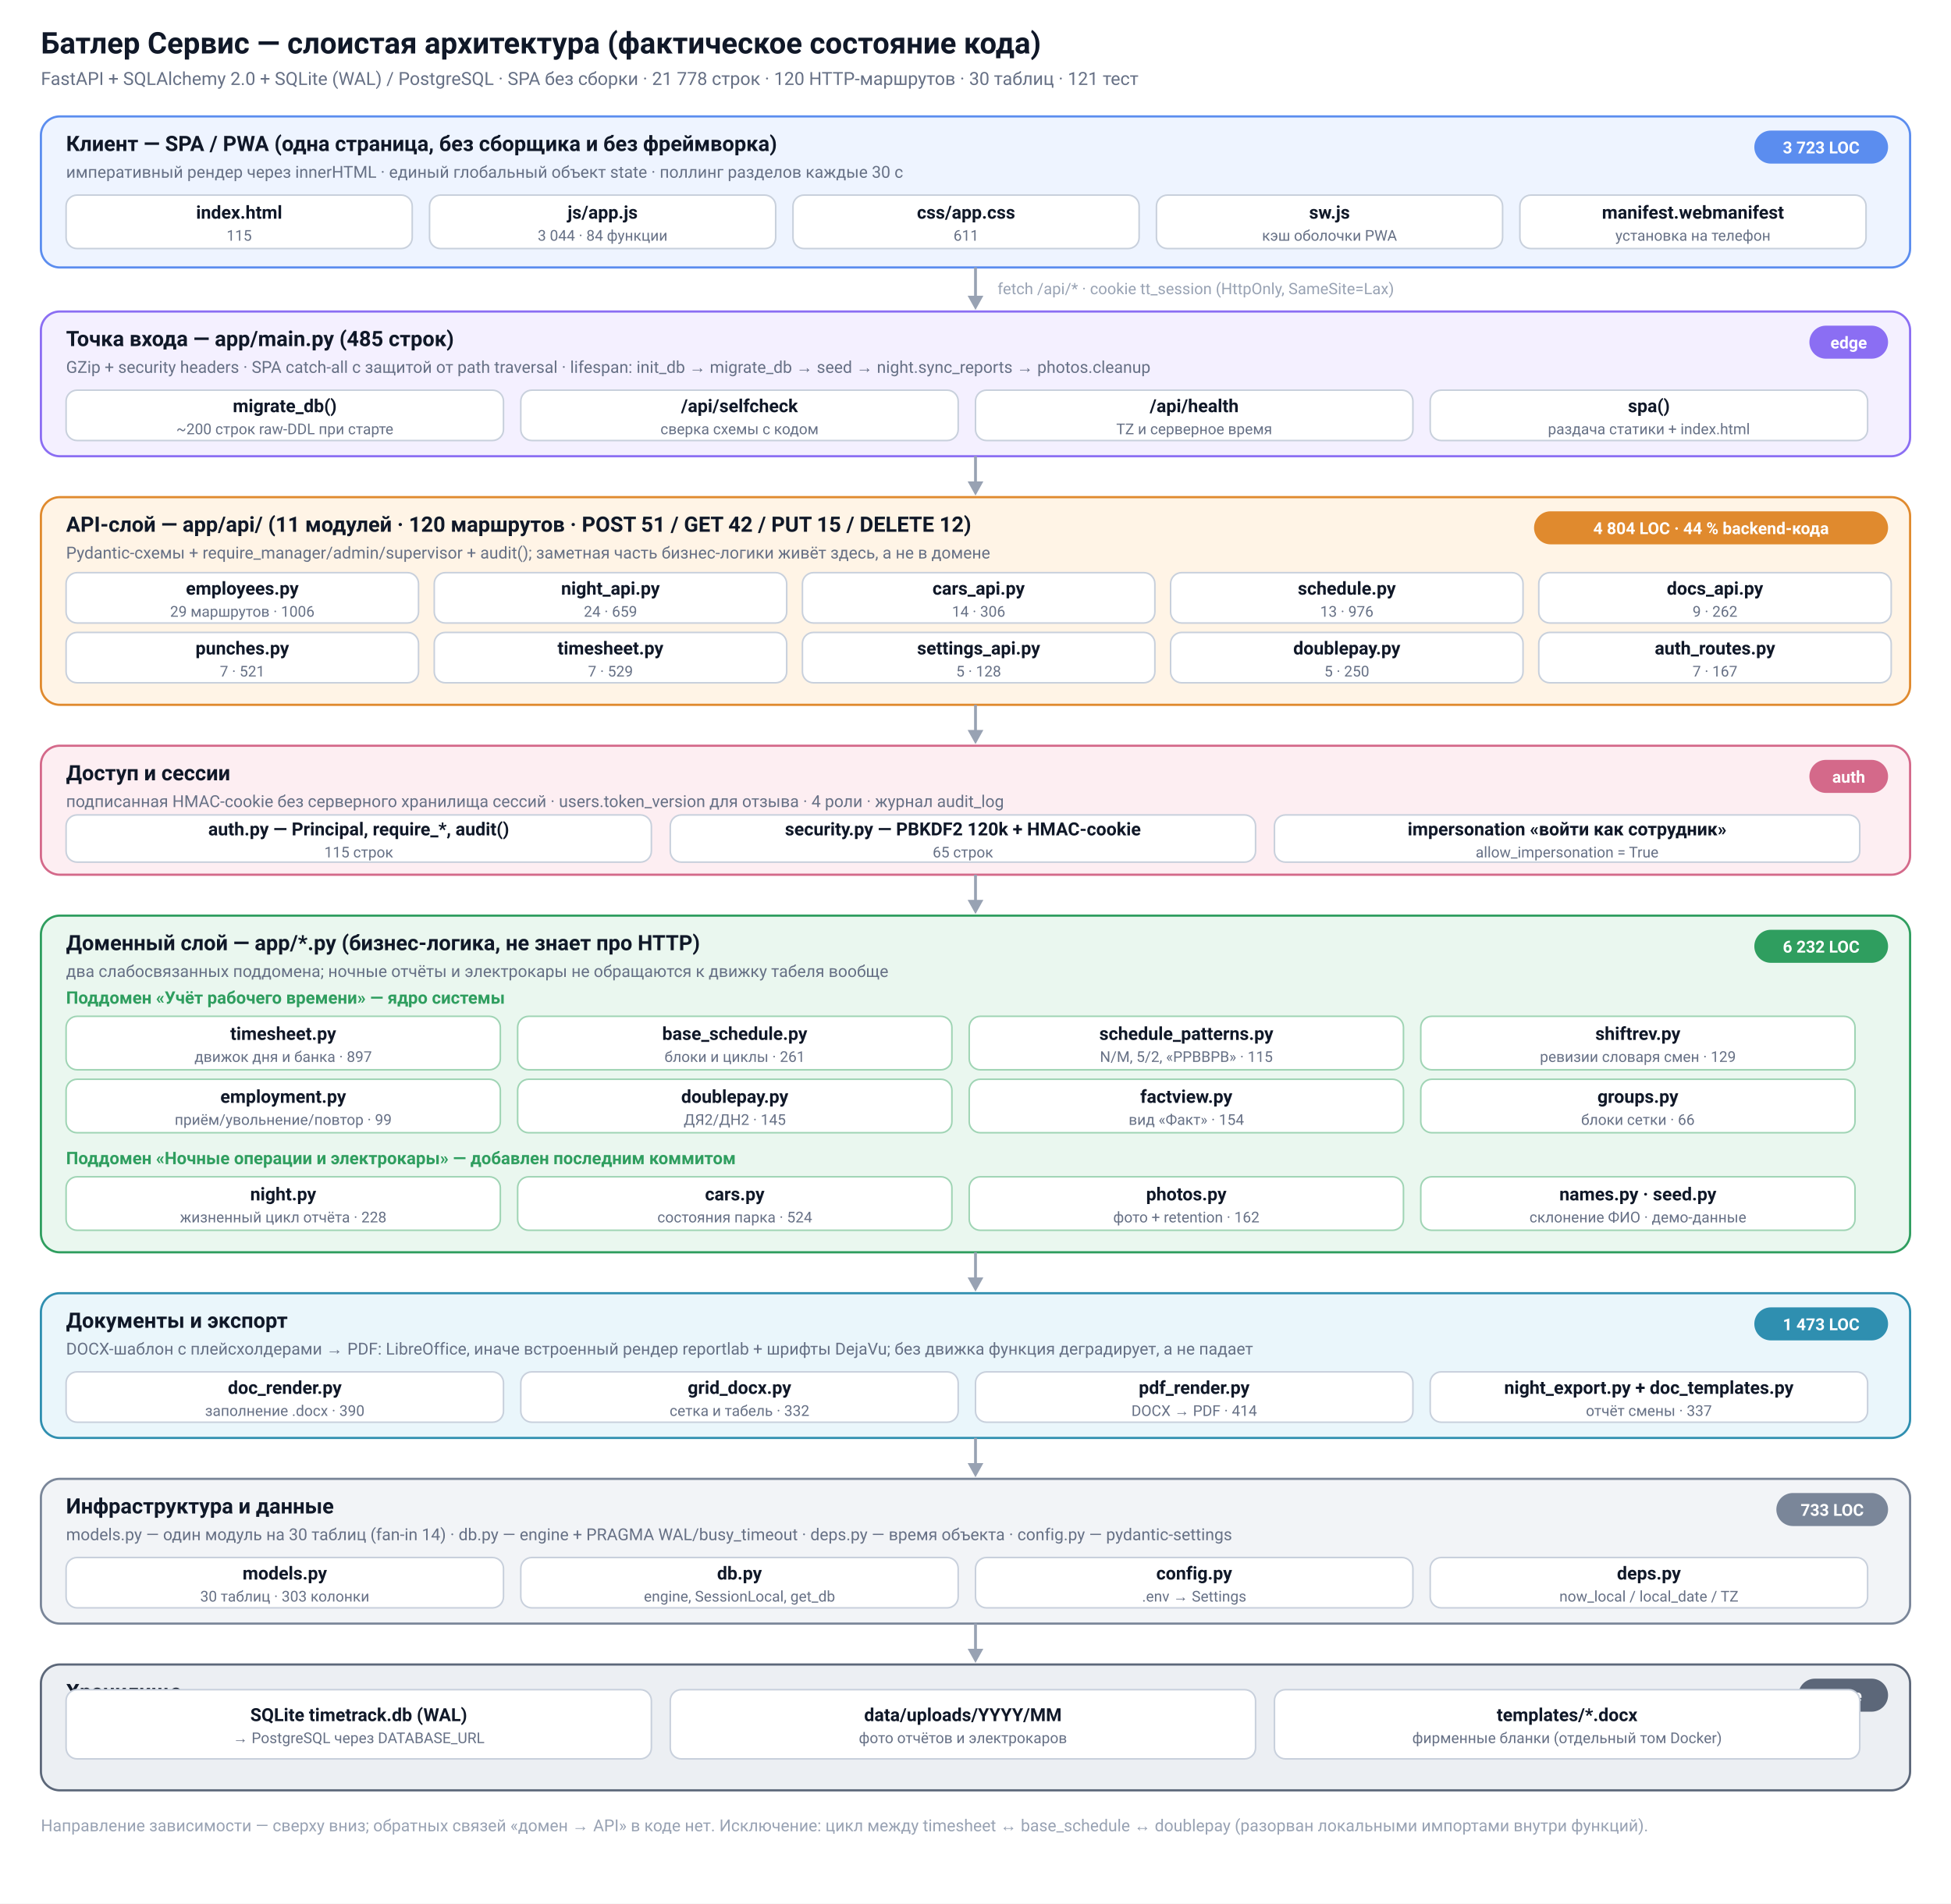
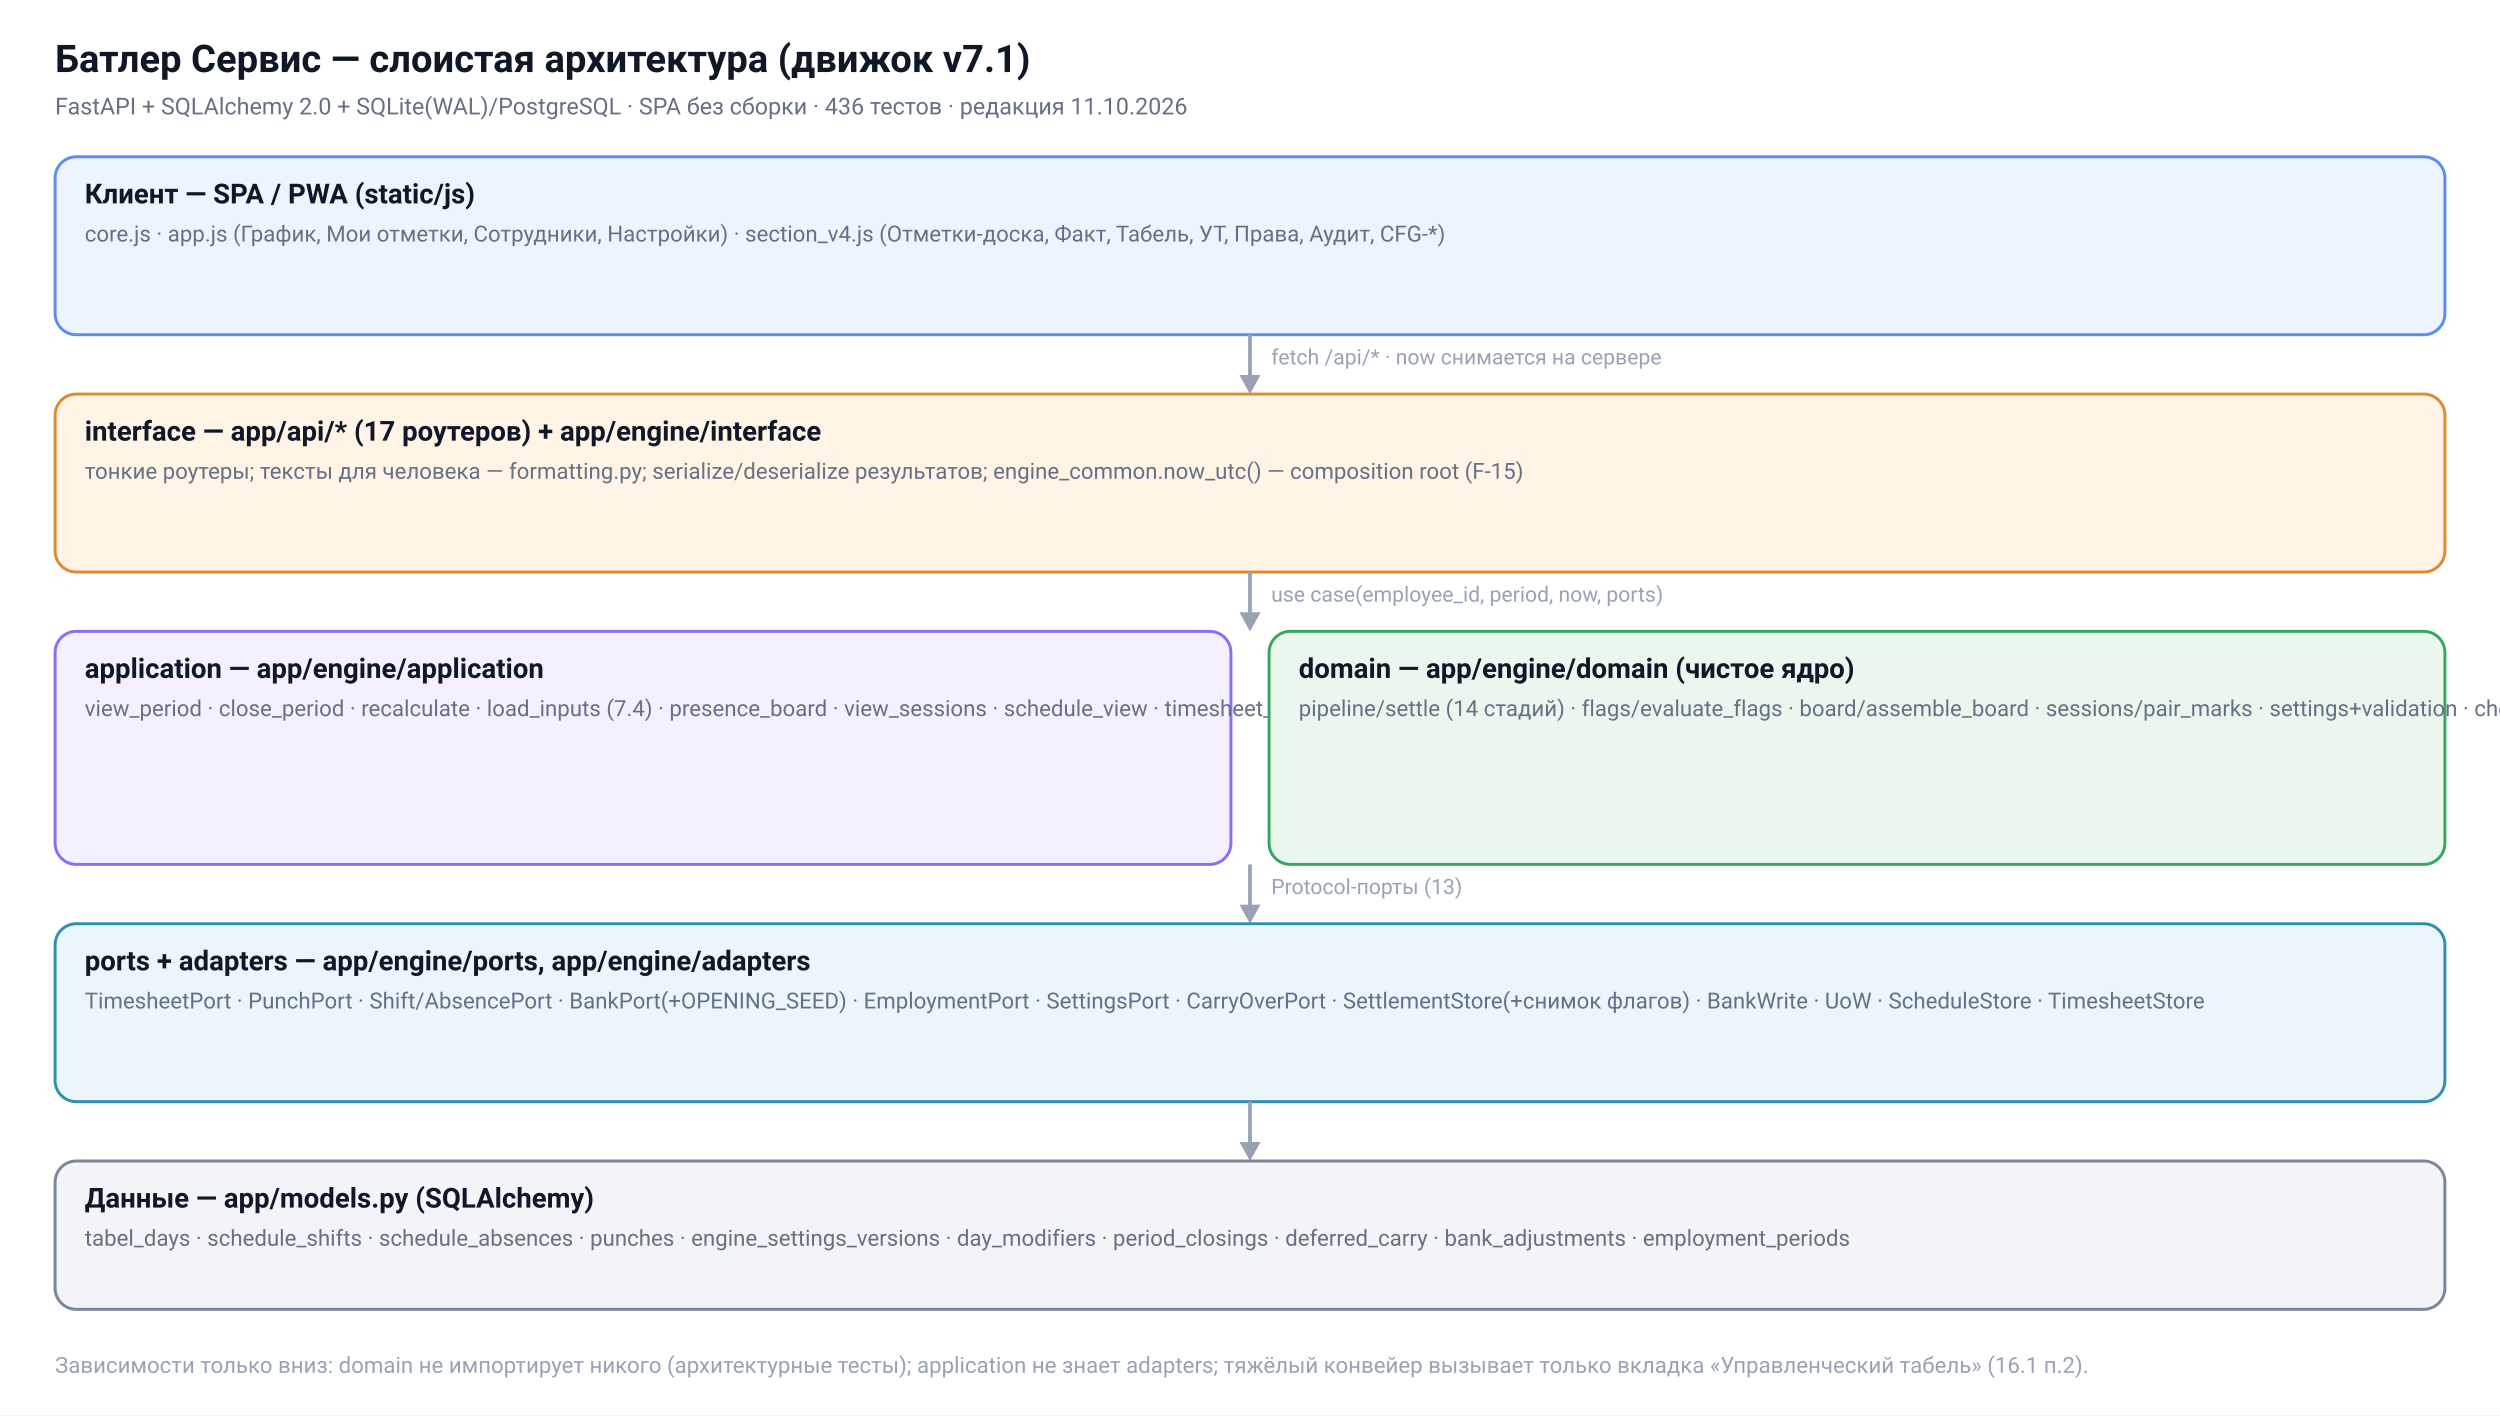
- <svg xmlns="http://www.w3.org/2000/svg" width="1240" height="1210" viewBox="0 0 1240 1210" font-family="-apple-system, 'Segoe UI', Roboto, 'Helvetica Neue', Arial, sans-serif">
-   <rect width="1240" height="1210" fill="#ffffff" />
-   <text x="26" y="34" font-family="-apple-system, 'Segoe UI', Roboto, 'Helvetica Neue', Arial, sans-serif" font-size="19" font-weight="700" fill="#101828">Батлер Сервис — слоистая архитектура (фактическое состояние кода)</text>
-   <text x="26" y="54" font-family="-apple-system, 'Segoe UI', Roboto, 'Helvetica Neue', Arial, sans-serif" font-size="11.5" fill="#667085">FastAPI + SQLAlchemy 2.0 + SQLite (WAL) / PostgreSQL · SPA без сборки · 21 778 строк · 120 HTTP-маршрутов · 30 таблиц · 121 тест</text>
-   <rect x="26" y="74" width="1188" height="96" rx="12" fill="#eef4ff" stroke="#5b8def" stroke-width="1.4" />
-   <text x="42" y="96" font-family="-apple-system, 'Segoe UI', Roboto, 'Helvetica Neue', Arial, sans-serif" font-size="13.5" font-weight="700" fill="#101828">Клиент — SPA / PWA (одна страница, без сборщика и без фреймворка)</text>
-   <text x="42" y="113" font-family="-apple-system, 'Segoe UI', Roboto, 'Helvetica Neue', Arial, sans-serif" font-size="10.5" fill="#667085">императивный рендер через innerHTML · единый глобальный объект state · поллинг разделов каждые 30 с</text>
-   <rect x="1115.0" y="83" width="85.0" height="21" rx="10.5" fill="#5b8def" />
-   <text x="1157.5" y="97.5" font-family="-apple-system, 'Segoe UI', Roboto, 'Helvetica Neue', Arial, sans-serif" font-size="10.5" font-weight="700" fill="#fff" text-anchor="middle">3 723 LOC</text>
-   <rect x="42" y="124" width="220" height="34" rx="7" fill="#ffffff" stroke="#c8d0dc" stroke-width="1" />
-   <text x="152.0" y="139.0" font-family="-apple-system, 'Segoe UI', Roboto, 'Helvetica Neue', Arial, sans-serif" font-size="11.5" fill="#101828" text-anchor="middle" font-weight="600">index.html</text>
-   <text x="152.0" y="153.0" font-family="-apple-system, 'Segoe UI', Roboto, 'Helvetica Neue', Arial, sans-serif" font-size="9.5" fill="#667085" text-anchor="middle">115</text>
-   <rect x="273" y="124" width="220" height="34" rx="7" fill="#ffffff" stroke="#c8d0dc" stroke-width="1" />
-   <text x="383.0" y="139.0" font-family="-apple-system, 'Segoe UI', Roboto, 'Helvetica Neue', Arial, sans-serif" font-size="11.5" fill="#101828" text-anchor="middle" font-weight="600">js/app.js</text>
-   <text x="383.0" y="153.0" font-family="-apple-system, 'Segoe UI', Roboto, 'Helvetica Neue', Arial, sans-serif" font-size="9.5" fill="#667085" text-anchor="middle">3 044 · 84 функции</text>
-   <rect x="504" y="124" width="220" height="34" rx="7" fill="#ffffff" stroke="#c8d0dc" stroke-width="1" />
-   <text x="614.0" y="139.0" font-family="-apple-system, 'Segoe UI', Roboto, 'Helvetica Neue', Arial, sans-serif" font-size="11.5" fill="#101828" text-anchor="middle" font-weight="600">css/app.css</text>
-   <text x="614.0" y="153.0" font-family="-apple-system, 'Segoe UI', Roboto, 'Helvetica Neue', Arial, sans-serif" font-size="9.5" fill="#667085" text-anchor="middle">611</text>
-   <rect x="735" y="124" width="220" height="34" rx="7" fill="#ffffff" stroke="#c8d0dc" stroke-width="1" />
-   <text x="845.0" y="139.0" font-family="-apple-system, 'Segoe UI', Roboto, 'Helvetica Neue', Arial, sans-serif" font-size="11.5" fill="#101828" text-anchor="middle" font-weight="600">sw.js</text>
-   <text x="845.0" y="153.0" font-family="-apple-system, 'Segoe UI', Roboto, 'Helvetica Neue', Arial, sans-serif" font-size="9.5" fill="#667085" text-anchor="middle">кэш оболочки PWA</text>
-   <rect x="966" y="124" width="220" height="34" rx="7" fill="#ffffff" stroke="#c8d0dc" stroke-width="1" />
-   <text x="1076.0" y="139.0" font-family="-apple-system, 'Segoe UI', Roboto, 'Helvetica Neue', Arial, sans-serif" font-size="11.5" fill="#101828" text-anchor="middle" font-weight="600">manifest.webmanifest</text>
-   <text x="1076.0" y="153.0" font-family="-apple-system, 'Segoe UI', Roboto, 'Helvetica Neue', Arial, sans-serif" font-size="9.5" fill="#667085" text-anchor="middle">установка на телефон</text>
-   <line x1="620.0" y1="170" x2="620.0" y2="190" stroke="#98a2b3" stroke-width="1.8" />
-   <path d="M 615.0 188 L 625.0 188 L 620.0 197" fill="#98a2b3" />
-   <text x="634.0" y="187.0" font-family="-apple-system, 'Segoe UI', Roboto, 'Helvetica Neue', Arial, sans-serif" font-size="10" fill="#98a2b3">fetch /api/* · cookie tt_session (HttpOnly, SameSite=Lax)</text>
-   <rect x="26" y="198" width="1188" height="92" rx="12" fill="#f4f0ff" stroke="#8b6ef3" stroke-width="1.4" />
-   <text x="42" y="220" font-family="-apple-system, 'Segoe UI', Roboto, 'Helvetica Neue', Arial, sans-serif" font-size="13.5" font-weight="700" fill="#101828">Точка входа — app/main.py (485 строк)</text>
-   <text x="42" y="237" font-family="-apple-system, 'Segoe UI', Roboto, 'Helvetica Neue', Arial, sans-serif" font-size="10.5" fill="#667085">GZip + security headers · SPA catch-all с защитой от path traversal · lifespan: init_db → migrate_db → seed → night.sync_reports → photos.cleanup</text>
-   <rect x="1150.0" y="207" width="50.0" height="21" rx="10.5" fill="#8b6ef3" />
-   <text x="1175.0" y="221.5" font-family="-apple-system, 'Segoe UI', Roboto, 'Helvetica Neue', Arial, sans-serif" font-size="10.5" font-weight="700" fill="#fff" text-anchor="middle">edge</text>
-   <rect x="42" y="248" width="278" height="32" rx="7" fill="#ffffff" stroke="#c8d0dc" stroke-width="1" />
-   <text x="181.0" y="262.0" font-family="-apple-system, 'Segoe UI', Roboto, 'Helvetica Neue', Arial, sans-serif" font-size="11.5" fill="#101828" text-anchor="middle" font-weight="600">migrate_db()</text>
-   <text x="181.0" y="276.0" font-family="-apple-system, 'Segoe UI', Roboto, 'Helvetica Neue', Arial, sans-serif" font-size="9.5" fill="#667085" text-anchor="middle">~200 строк raw-DDL при старте</text>
-   <rect x="331" y="248" width="278" height="32" rx="7" fill="#ffffff" stroke="#c8d0dc" stroke-width="1" />
-   <text x="470.0" y="262.0" font-family="-apple-system, 'Segoe UI', Roboto, 'Helvetica Neue', Arial, sans-serif" font-size="11.5" fill="#101828" text-anchor="middle" font-weight="600">/api/selfcheck</text>
-   <text x="470.0" y="276.0" font-family="-apple-system, 'Segoe UI', Roboto, 'Helvetica Neue', Arial, sans-serif" font-size="9.5" fill="#667085" text-anchor="middle">сверка схемы с кодом</text>
-   <rect x="620" y="248" width="278" height="32" rx="7" fill="#ffffff" stroke="#c8d0dc" stroke-width="1" />
-   <text x="759.0" y="262.0" font-family="-apple-system, 'Segoe UI', Roboto, 'Helvetica Neue', Arial, sans-serif" font-size="11.5" fill="#101828" text-anchor="middle" font-weight="600">/api/health</text>
-   <text x="759.0" y="276.0" font-family="-apple-system, 'Segoe UI', Roboto, 'Helvetica Neue', Arial, sans-serif" font-size="9.5" fill="#667085" text-anchor="middle">TZ и серверное время</text>
-   <rect x="909" y="248" width="278" height="32" rx="7" fill="#ffffff" stroke="#c8d0dc" stroke-width="1" />
-   <text x="1048.0" y="262.0" font-family="-apple-system, 'Segoe UI', Roboto, 'Helvetica Neue', Arial, sans-serif" font-size="11.5" fill="#101828" text-anchor="middle" font-weight="600">spa()</text>
-   <text x="1048.0" y="276.0" font-family="-apple-system, 'Segoe UI', Roboto, 'Helvetica Neue', Arial, sans-serif" font-size="9.5" fill="#667085" text-anchor="middle">раздача статики + index.html</text>
-   <line x1="620.0" y1="290" x2="620.0" y2="308" stroke="#98a2b3" stroke-width="1.8" />
-   <path d="M 615.0 306 L 625.0 306 L 620.0 315" fill="#98a2b3" />
-   <rect x="26" y="316" width="1188" height="132" rx="12" fill="#fff4e6" stroke="#e08a2e" stroke-width="1.4" />
-   <text x="42" y="338" font-family="-apple-system, 'Segoe UI', Roboto, 'Helvetica Neue', Arial, sans-serif" font-size="13.5" font-weight="700" fill="#101828">API-слой — app/api/ (11 модулей · 120 маршрутов · POST 51 / GET 42 / PUT 15 / DELETE 12)</text>
-   <text x="42" y="355" font-family="-apple-system, 'Segoe UI', Roboto, 'Helvetica Neue', Arial, sans-serif" font-size="10.5" fill="#667085">Pydantic-схемы + require_manager/admin/supervisor + audit(); заметная часть бизнес-логики живёт здесь, а не в домене</text>
-   <rect x="975.0" y="325" width="225.0" height="21" rx="10.5" fill="#e08a2e" />
-   <text x="1087.5" y="339.5" font-family="-apple-system, 'Segoe UI', Roboto, 'Helvetica Neue', Arial, sans-serif" font-size="10.5" font-weight="700" fill="#fff" text-anchor="middle">4 804 LOC · 44 % backend-кода</text>
-   <rect x="42" y="364" width="224" height="32" rx="7" fill="#ffffff" stroke="#c8d0dc" stroke-width="1" />
-   <text x="154.0" y="378.0" font-family="-apple-system, 'Segoe UI', Roboto, 'Helvetica Neue', Arial, sans-serif" font-size="11.5" fill="#101828" text-anchor="middle" font-weight="600">employees.py</text>
-   <text x="154.0" y="392.0" font-family="-apple-system, 'Segoe UI', Roboto, 'Helvetica Neue', Arial, sans-serif" font-size="9.5" fill="#667085" text-anchor="middle">29 маршрутов · 1006</text>
-   <rect x="276" y="364" width="224" height="32" rx="7" fill="#ffffff" stroke="#c8d0dc" stroke-width="1" />
-   <text x="388.0" y="378.0" font-family="-apple-system, 'Segoe UI', Roboto, 'Helvetica Neue', Arial, sans-serif" font-size="11.5" fill="#101828" text-anchor="middle" font-weight="600">night_api.py</text>
-   <text x="388.0" y="392.0" font-family="-apple-system, 'Segoe UI', Roboto, 'Helvetica Neue', Arial, sans-serif" font-size="9.5" fill="#667085" text-anchor="middle">24 · 659</text>
-   <rect x="510" y="364" width="224" height="32" rx="7" fill="#ffffff" stroke="#c8d0dc" stroke-width="1" />
-   <text x="622.0" y="378.0" font-family="-apple-system, 'Segoe UI', Roboto, 'Helvetica Neue', Arial, sans-serif" font-size="11.5" fill="#101828" text-anchor="middle" font-weight="600">cars_api.py</text>
-   <text x="622.0" y="392.0" font-family="-apple-system, 'Segoe UI', Roboto, 'Helvetica Neue', Arial, sans-serif" font-size="9.5" fill="#667085" text-anchor="middle">14 · 306</text>
-   <rect x="744" y="364" width="224" height="32" rx="7" fill="#ffffff" stroke="#c8d0dc" stroke-width="1" />
-   <text x="856.0" y="378.0" font-family="-apple-system, 'Segoe UI', Roboto, 'Helvetica Neue', Arial, sans-serif" font-size="11.5" fill="#101828" text-anchor="middle" font-weight="600">schedule.py</text>
-   <text x="856.0" y="392.0" font-family="-apple-system, 'Segoe UI', Roboto, 'Helvetica Neue', Arial, sans-serif" font-size="9.5" fill="#667085" text-anchor="middle">13 · 976</text>
-   <rect x="978" y="364" width="224" height="32" rx="7" fill="#ffffff" stroke="#c8d0dc" stroke-width="1" />
-   <text x="1090.0" y="378.0" font-family="-apple-system, 'Segoe UI', Roboto, 'Helvetica Neue', Arial, sans-serif" font-size="11.5" fill="#101828" text-anchor="middle" font-weight="600">docs_api.py</text>
-   <text x="1090.0" y="392.0" font-family="-apple-system, 'Segoe UI', Roboto, 'Helvetica Neue', Arial, sans-serif" font-size="9.5" fill="#667085" text-anchor="middle">9 · 262</text>
-   <rect x="42" y="402" width="224" height="32" rx="7" fill="#ffffff" stroke="#c8d0dc" stroke-width="1" />
-   <text x="154.0" y="416.0" font-family="-apple-system, 'Segoe UI', Roboto, 'Helvetica Neue', Arial, sans-serif" font-size="11.5" fill="#101828" text-anchor="middle" font-weight="600">punches.py</text>
-   <text x="154.0" y="430.0" font-family="-apple-system, 'Segoe UI', Roboto, 'Helvetica Neue', Arial, sans-serif" font-size="9.5" fill="#667085" text-anchor="middle">7 · 521</text>
-   <rect x="276" y="402" width="224" height="32" rx="7" fill="#ffffff" stroke="#c8d0dc" stroke-width="1" />
-   <text x="388.0" y="416.0" font-family="-apple-system, 'Segoe UI', Roboto, 'Helvetica Neue', Arial, sans-serif" font-size="11.5" fill="#101828" text-anchor="middle" font-weight="600">timesheet.py</text>
-   <text x="388.0" y="430.0" font-family="-apple-system, 'Segoe UI', Roboto, 'Helvetica Neue', Arial, sans-serif" font-size="9.5" fill="#667085" text-anchor="middle">7 · 529</text>
-   <rect x="510" y="402" width="224" height="32" rx="7" fill="#ffffff" stroke="#c8d0dc" stroke-width="1" />
-   <text x="622.0" y="416.0" font-family="-apple-system, 'Segoe UI', Roboto, 'Helvetica Neue', Arial, sans-serif" font-size="11.5" fill="#101828" text-anchor="middle" font-weight="600">settings_api.py</text>
-   <text x="622.0" y="430.0" font-family="-apple-system, 'Segoe UI', Roboto, 'Helvetica Neue', Arial, sans-serif" font-size="9.5" fill="#667085" text-anchor="middle">5 · 128</text>
-   <rect x="744" y="402" width="224" height="32" rx="7" fill="#ffffff" stroke="#c8d0dc" stroke-width="1" />
-   <text x="856.0" y="416.0" font-family="-apple-system, 'Segoe UI', Roboto, 'Helvetica Neue', Arial, sans-serif" font-size="11.5" fill="#101828" text-anchor="middle" font-weight="600">doublepay.py</text>
-   <text x="856.0" y="430.0" font-family="-apple-system, 'Segoe UI', Roboto, 'Helvetica Neue', Arial, sans-serif" font-size="9.5" fill="#667085" text-anchor="middle">5 · 250</text>
-   <rect x="978" y="402" width="224" height="32" rx="7" fill="#ffffff" stroke="#c8d0dc" stroke-width="1" />
-   <text x="1090.0" y="416.0" font-family="-apple-system, 'Segoe UI', Roboto, 'Helvetica Neue', Arial, sans-serif" font-size="11.5" fill="#101828" text-anchor="middle" font-weight="600">auth_routes.py</text>
-   <text x="1090.0" y="430.0" font-family="-apple-system, 'Segoe UI', Roboto, 'Helvetica Neue', Arial, sans-serif" font-size="9.5" fill="#667085" text-anchor="middle">7 · 167</text>
-   <line x1="620.0" y1="448" x2="620.0" y2="466" stroke="#98a2b3" stroke-width="1.8" />
-   <path d="M 615.0 464 L 625.0 464 L 620.0 473" fill="#98a2b3" />
-   <rect x="26" y="474" width="1188" height="82" rx="12" fill="#fdeef2" stroke="#d4698a" stroke-width="1.4" />
-   <text x="42" y="496" font-family="-apple-system, 'Segoe UI', Roboto, 'Helvetica Neue', Arial, sans-serif" font-size="13.5" font-weight="700" fill="#101828">Доступ и сессии</text>
-   <text x="42" y="513" font-family="-apple-system, 'Segoe UI', Roboto, 'Helvetica Neue', Arial, sans-serif" font-size="10.5" fill="#667085">подписанная HMAC-cookie без серверного хранилища сессий · users.token_version для отзыва · 4 роли · журнал audit_log</text>
-   <rect x="1150.0" y="483" width="50.0" height="21" rx="10.5" fill="#d4698a" />
-   <text x="1175.0" y="497.5" font-family="-apple-system, 'Segoe UI', Roboto, 'Helvetica Neue', Arial, sans-serif" font-size="10.5" font-weight="700" fill="#fff" text-anchor="middle">auth</text>
-   <rect x="42" y="518" width="372" height="30" rx="7" fill="#ffffff" stroke="#c8d0dc" stroke-width="1" />
-   <text x="228.0" y="531.0" font-family="-apple-system, 'Segoe UI', Roboto, 'Helvetica Neue', Arial, sans-serif" font-size="11.5" fill="#101828" text-anchor="middle" font-weight="600">auth.py — Principal, require_*, audit()</text>
-   <text x="228.0" y="545.0" font-family="-apple-system, 'Segoe UI', Roboto, 'Helvetica Neue', Arial, sans-serif" font-size="9.5" fill="#667085" text-anchor="middle">115 строк</text>
-   <rect x="426" y="518" width="372" height="30" rx="7" fill="#ffffff" stroke="#c8d0dc" stroke-width="1" />
-   <text x="612.0" y="531.0" font-family="-apple-system, 'Segoe UI', Roboto, 'Helvetica Neue', Arial, sans-serif" font-size="11.5" fill="#101828" text-anchor="middle" font-weight="600">security.py — PBKDF2 120k + HMAC-cookie</text>
-   <text x="612.0" y="545.0" font-family="-apple-system, 'Segoe UI', Roboto, 'Helvetica Neue', Arial, sans-serif" font-size="9.5" fill="#667085" text-anchor="middle">65 строк</text>
-   <rect x="810" y="518" width="372" height="30" rx="7" fill="#ffffff" stroke="#c8d0dc" stroke-width="1" />
-   <text x="996.0" y="531.0" font-family="-apple-system, 'Segoe UI', Roboto, 'Helvetica Neue', Arial, sans-serif" font-size="11.5" fill="#101828" text-anchor="middle" font-weight="600">impersonation «войти как сотрудник»</text>
-   <text x="996.0" y="545.0" font-family="-apple-system, 'Segoe UI', Roboto, 'Helvetica Neue', Arial, sans-serif" font-size="9.5" fill="#667085" text-anchor="middle">allow_impersonation = True</text>
-   <line x1="620.0" y1="556" x2="620.0" y2="574" stroke="#98a2b3" stroke-width="1.8" />
-   <path d="M 615.0 572 L 625.0 572 L 620.0 581" fill="#98a2b3" />
-   <rect x="26" y="582" width="1188" height="214" rx="12" fill="#eaf7ef" stroke="#2f9e5f" stroke-width="1.4" />
-   <text x="42" y="604" font-family="-apple-system, 'Segoe UI', Roboto, 'Helvetica Neue', Arial, sans-serif" font-size="13.5" font-weight="700" fill="#101828">Доменный слой — app/*.py (бизнес-логика, не знает про HTTP)</text>
-   <text x="42" y="621" font-family="-apple-system, 'Segoe UI', Roboto, 'Helvetica Neue', Arial, sans-serif" font-size="10.5" fill="#667085">два слабосвязанных поддомена; ночные отчёты и электрокары не обращаются к движку табеля вообще</text>
-   <rect x="1115.0" y="591" width="85.0" height="21" rx="10.5" fill="#2f9e5f" />
-   <text x="1157.5" y="605.5" font-family="-apple-system, 'Segoe UI', Roboto, 'Helvetica Neue', Arial, sans-serif" font-size="10.5" font-weight="700" fill="#fff" text-anchor="middle">6 232 LOC</text>
-   <text x="42" y="638" font-family="-apple-system, 'Segoe UI', Roboto, 'Helvetica Neue', Arial, sans-serif" font-size="11" font-weight="700" fill="#2f9e5f">Поддомен «Учёт рабочего времени» — ядро системы</text>
-   <rect x="42" y="646" width="276" height="34" rx="7" fill="#ffffff" stroke="#9fd4b4" stroke-width="1" />
-   <text x="180.0" y="661.0" font-family="-apple-system, 'Segoe UI', Roboto, 'Helvetica Neue', Arial, sans-serif" font-size="11.5" fill="#101828" text-anchor="middle" font-weight="600">timesheet.py</text>
-   <text x="180.0" y="675.0" font-family="-apple-system, 'Segoe UI', Roboto, 'Helvetica Neue', Arial, sans-serif" font-size="9.5" fill="#667085" text-anchor="middle">движок дня и банка · 897</text>
-   <rect x="329" y="646" width="276" height="34" rx="7" fill="#ffffff" stroke="#9fd4b4" stroke-width="1" />
-   <text x="467.0" y="661.0" font-family="-apple-system, 'Segoe UI', Roboto, 'Helvetica Neue', Arial, sans-serif" font-size="11.5" fill="#101828" text-anchor="middle" font-weight="600">base_schedule.py</text>
-   <text x="467.0" y="675.0" font-family="-apple-system, 'Segoe UI', Roboto, 'Helvetica Neue', Arial, sans-serif" font-size="9.5" fill="#667085" text-anchor="middle">блоки и циклы · 261</text>
-   <rect x="616" y="646" width="276" height="34" rx="7" fill="#ffffff" stroke="#9fd4b4" stroke-width="1" />
-   <text x="754.0" y="661.0" font-family="-apple-system, 'Segoe UI', Roboto, 'Helvetica Neue', Arial, sans-serif" font-size="11.5" fill="#101828" text-anchor="middle" font-weight="600">schedule_patterns.py</text>
-   <text x="754.0" y="675.0" font-family="-apple-system, 'Segoe UI', Roboto, 'Helvetica Neue', Arial, sans-serif" font-size="9.5" fill="#667085" text-anchor="middle">N/M, 5/2, «РРВВРВ» · 115</text>
-   <rect x="903" y="646" width="276" height="34" rx="7" fill="#ffffff" stroke="#9fd4b4" stroke-width="1" />
-   <text x="1041.0" y="661.0" font-family="-apple-system, 'Segoe UI', Roboto, 'Helvetica Neue', Arial, sans-serif" font-size="11.5" fill="#101828" text-anchor="middle" font-weight="600">shiftrev.py</text>
-   <text x="1041.0" y="675.0" font-family="-apple-system, 'Segoe UI', Roboto, 'Helvetica Neue', Arial, sans-serif" font-size="9.5" fill="#667085" text-anchor="middle">ревизии словаря смен · 129</text>
-   <rect x="42" y="686" width="276" height="34" rx="7" fill="#ffffff" stroke="#9fd4b4" stroke-width="1" />
-   <text x="180.0" y="701.0" font-family="-apple-system, 'Segoe UI', Roboto, 'Helvetica Neue', Arial, sans-serif" font-size="11.5" fill="#101828" text-anchor="middle" font-weight="600">employment.py</text>
-   <text x="180.0" y="715.0" font-family="-apple-system, 'Segoe UI', Roboto, 'Helvetica Neue', Arial, sans-serif" font-size="9.5" fill="#667085" text-anchor="middle">приём/увольнение/повтор · 99</text>
-   <rect x="329" y="686" width="276" height="34" rx="7" fill="#ffffff" stroke="#9fd4b4" stroke-width="1" />
-   <text x="467.0" y="701.0" font-family="-apple-system, 'Segoe UI', Roboto, 'Helvetica Neue', Arial, sans-serif" font-size="11.5" fill="#101828" text-anchor="middle" font-weight="600">doublepay.py</text>
-   <text x="467.0" y="715.0" font-family="-apple-system, 'Segoe UI', Roboto, 'Helvetica Neue', Arial, sans-serif" font-size="9.5" fill="#667085" text-anchor="middle">ДЯ2/ДН2 · 145</text>
-   <rect x="616" y="686" width="276" height="34" rx="7" fill="#ffffff" stroke="#9fd4b4" stroke-width="1" />
-   <text x="754.0" y="701.0" font-family="-apple-system, 'Segoe UI', Roboto, 'Helvetica Neue', Arial, sans-serif" font-size="11.5" fill="#101828" text-anchor="middle" font-weight="600">factview.py</text>
-   <text x="754.0" y="715.0" font-family="-apple-system, 'Segoe UI', Roboto, 'Helvetica Neue', Arial, sans-serif" font-size="9.5" fill="#667085" text-anchor="middle">вид «Факт» · 154</text>
-   <rect x="903" y="686" width="276" height="34" rx="7" fill="#ffffff" stroke="#9fd4b4" stroke-width="1" />
-   <text x="1041.0" y="701.0" font-family="-apple-system, 'Segoe UI', Roboto, 'Helvetica Neue', Arial, sans-serif" font-size="11.5" fill="#101828" text-anchor="middle" font-weight="600">groups.py</text>
-   <text x="1041.0" y="715.0" font-family="-apple-system, 'Segoe UI', Roboto, 'Helvetica Neue', Arial, sans-serif" font-size="9.5" fill="#667085" text-anchor="middle">блоки сетки · 66</text>
-   <text x="42" y="740" font-family="-apple-system, 'Segoe UI', Roboto, 'Helvetica Neue', Arial, sans-serif" font-size="11" font-weight="700" fill="#2f9e5f">Поддомен «Ночные операции и электрокары» — добавлен последним коммитом</text>
-   <rect x="42" y="748" width="276" height="34" rx="7" fill="#ffffff" stroke="#9fd4b4" stroke-width="1" />
-   <text x="180.0" y="763.0" font-family="-apple-system, 'Segoe UI', Roboto, 'Helvetica Neue', Arial, sans-serif" font-size="11.5" fill="#101828" text-anchor="middle" font-weight="600">night.py</text>
-   <text x="180.0" y="777.0" font-family="-apple-system, 'Segoe UI', Roboto, 'Helvetica Neue', Arial, sans-serif" font-size="9.5" fill="#667085" text-anchor="middle">жизненный цикл отчёта · 228</text>
-   <rect x="329" y="748" width="276" height="34" rx="7" fill="#ffffff" stroke="#9fd4b4" stroke-width="1" />
-   <text x="467.0" y="763.0" font-family="-apple-system, 'Segoe UI', Roboto, 'Helvetica Neue', Arial, sans-serif" font-size="11.5" fill="#101828" text-anchor="middle" font-weight="600">cars.py</text>
-   <text x="467.0" y="777.0" font-family="-apple-system, 'Segoe UI', Roboto, 'Helvetica Neue', Arial, sans-serif" font-size="9.5" fill="#667085" text-anchor="middle">состояния парка · 524</text>
-   <rect x="616" y="748" width="276" height="34" rx="7" fill="#ffffff" stroke="#9fd4b4" stroke-width="1" />
-   <text x="754.0" y="763.0" font-family="-apple-system, 'Segoe UI', Roboto, 'Helvetica Neue', Arial, sans-serif" font-size="11.5" fill="#101828" text-anchor="middle" font-weight="600">photos.py</text>
-   <text x="754.0" y="777.0" font-family="-apple-system, 'Segoe UI', Roboto, 'Helvetica Neue', Arial, sans-serif" font-size="9.5" fill="#667085" text-anchor="middle">фото + retention · 162</text>
-   <rect x="903" y="748" width="276" height="34" rx="7" fill="#ffffff" stroke="#9fd4b4" stroke-width="1" />
-   <text x="1041.0" y="763.0" font-family="-apple-system, 'Segoe UI', Roboto, 'Helvetica Neue', Arial, sans-serif" font-size="11.5" fill="#101828" text-anchor="middle" font-weight="600">names.py · seed.py</text>
-   <text x="1041.0" y="777.0" font-family="-apple-system, 'Segoe UI', Roboto, 'Helvetica Neue', Arial, sans-serif" font-size="9.5" fill="#667085" text-anchor="middle">склонение ФИО · демо-данные</text>
-   <line x1="620.0" y1="796" x2="620.0" y2="814" stroke="#98a2b3" stroke-width="1.8" />
-   <path d="M 615.0 812 L 625.0 812 L 620.0 821" fill="#98a2b3" />
-   <rect x="26" y="822" width="1188" height="92" rx="12" fill="#eaf6fb" stroke="#2f8fb0" stroke-width="1.4" />
-   <text x="42" y="844" font-family="-apple-system, 'Segoe UI', Roboto, 'Helvetica Neue', Arial, sans-serif" font-size="13.5" font-weight="700" fill="#101828">Документы и экспорт</text>
-   <text x="42" y="861" font-family="-apple-system, 'Segoe UI', Roboto, 'Helvetica Neue', Arial, sans-serif" font-size="10.5" fill="#667085">DOCX-шаблон с плейсхолдерами → PDF: LibreOffice, иначе встроенный рендер reportlab + шрифты DejaVu; без движка функция деградирует, а не падает</text>
-   <rect x="1115.0" y="831" width="85.0" height="21" rx="10.5" fill="#2f8fb0" />
-   <text x="1157.5" y="845.5" font-family="-apple-system, 'Segoe UI', Roboto, 'Helvetica Neue', Arial, sans-serif" font-size="10.5" font-weight="700" fill="#fff" text-anchor="middle">1 473 LOC</text>
-   <rect x="42" y="872" width="278" height="32" rx="7" fill="#ffffff" stroke="#c8d0dc" stroke-width="1" />
-   <text x="181.0" y="886.0" font-family="-apple-system, 'Segoe UI', Roboto, 'Helvetica Neue', Arial, sans-serif" font-size="11.5" fill="#101828" text-anchor="middle" font-weight="600">doc_render.py</text>
-   <text x="181.0" y="900.0" font-family="-apple-system, 'Segoe UI', Roboto, 'Helvetica Neue', Arial, sans-serif" font-size="9.5" fill="#667085" text-anchor="middle">заполнение .docx · 390</text>
-   <rect x="331" y="872" width="278" height="32" rx="7" fill="#ffffff" stroke="#c8d0dc" stroke-width="1" />
-   <text x="470.0" y="886.0" font-family="-apple-system, 'Segoe UI', Roboto, 'Helvetica Neue', Arial, sans-serif" font-size="11.5" fill="#101828" text-anchor="middle" font-weight="600">grid_docx.py</text>
-   <text x="470.0" y="900.0" font-family="-apple-system, 'Segoe UI', Roboto, 'Helvetica Neue', Arial, sans-serif" font-size="9.5" fill="#667085" text-anchor="middle">сетка и табель · 332</text>
-   <rect x="620" y="872" width="278" height="32" rx="7" fill="#ffffff" stroke="#c8d0dc" stroke-width="1" />
-   <text x="759.0" y="886.0" font-family="-apple-system, 'Segoe UI', Roboto, 'Helvetica Neue', Arial, sans-serif" font-size="11.5" fill="#101828" text-anchor="middle" font-weight="600">pdf_render.py</text>
-   <text x="759.0" y="900.0" font-family="-apple-system, 'Segoe UI', Roboto, 'Helvetica Neue', Arial, sans-serif" font-size="9.5" fill="#667085" text-anchor="middle">DOCX → PDF · 414</text>
-   <rect x="909" y="872" width="278" height="32" rx="7" fill="#ffffff" stroke="#c8d0dc" stroke-width="1" />
-   <text x="1048.0" y="886.0" font-family="-apple-system, 'Segoe UI', Roboto, 'Helvetica Neue', Arial, sans-serif" font-size="11.5" fill="#101828" text-anchor="middle" font-weight="600">night_export.py + doc_templates.py</text>
-   <text x="1048.0" y="900.0" font-family="-apple-system, 'Segoe UI', Roboto, 'Helvetica Neue', Arial, sans-serif" font-size="9.5" fill="#667085" text-anchor="middle">отчёт смены · 337</text>
-   <line x1="620.0" y1="914" x2="620.0" y2="932" stroke="#98a2b3" stroke-width="1.8" />
-   <path d="M 615.0 930 L 625.0 930 L 620.0 939" fill="#98a2b3" />
-   <rect x="26" y="940" width="1188" height="92" rx="12" fill="#f2f4f7" stroke="#7a8699" stroke-width="1.4" />
-   <text x="42" y="962" font-family="-apple-system, 'Segoe UI', Roboto, 'Helvetica Neue', Arial, sans-serif" font-size="13.5" font-weight="700" fill="#101828">Инфраструктура и данные</text>
-   <text x="42" y="979" font-family="-apple-system, 'Segoe UI', Roboto, 'Helvetica Neue', Arial, sans-serif" font-size="10.5" fill="#667085">models.py — один модуль на 30 таблиц (fan-in 14) · db.py — engine + PRAGMA WAL/busy_timeout · deps.py — время объекта · config.py — pydantic-settings</text>
-   <rect x="1129.0" y="949" width="71.0" height="21" rx="10.5" fill="#7a8699" />
-   <text x="1164.5" y="963.5" font-family="-apple-system, 'Segoe UI', Roboto, 'Helvetica Neue', Arial, sans-serif" font-size="10.5" font-weight="700" fill="#fff" text-anchor="middle">733 LOC</text>
-   <rect x="42" y="990" width="278" height="32" rx="7" fill="#ffffff" stroke="#c8d0dc" stroke-width="1" />
-   <text x="181.0" y="1004.0" font-family="-apple-system, 'Segoe UI', Roboto, 'Helvetica Neue', Arial, sans-serif" font-size="11.5" fill="#101828" text-anchor="middle" font-weight="600">models.py</text>
-   <text x="181.0" y="1018.0" font-family="-apple-system, 'Segoe UI', Roboto, 'Helvetica Neue', Arial, sans-serif" font-size="9.5" fill="#667085" text-anchor="middle">30 таблиц · 303 колонки</text>
-   <rect x="331" y="990" width="278" height="32" rx="7" fill="#ffffff" stroke="#c8d0dc" stroke-width="1" />
-   <text x="470.0" y="1004.0" font-family="-apple-system, 'Segoe UI', Roboto, 'Helvetica Neue', Arial, sans-serif" font-size="11.5" fill="#101828" text-anchor="middle" font-weight="600">db.py</text>
-   <text x="470.0" y="1018.0" font-family="-apple-system, 'Segoe UI', Roboto, 'Helvetica Neue', Arial, sans-serif" font-size="9.5" fill="#667085" text-anchor="middle">engine, SessionLocal, get_db</text>
-   <rect x="620" y="990" width="278" height="32" rx="7" fill="#ffffff" stroke="#c8d0dc" stroke-width="1" />
-   <text x="759.0" y="1004.0" font-family="-apple-system, 'Segoe UI', Roboto, 'Helvetica Neue', Arial, sans-serif" font-size="11.5" fill="#101828" text-anchor="middle" font-weight="600">config.py</text>
-   <text x="759.0" y="1018.0" font-family="-apple-system, 'Segoe UI', Roboto, 'Helvetica Neue', Arial, sans-serif" font-size="9.5" fill="#667085" text-anchor="middle">.env → Settings</text>
-   <rect x="909" y="990" width="278" height="32" rx="7" fill="#ffffff" stroke="#c8d0dc" stroke-width="1" />
-   <text x="1048.0" y="1004.0" font-family="-apple-system, 'Segoe UI', Roboto, 'Helvetica Neue', Arial, sans-serif" font-size="11.5" fill="#101828" text-anchor="middle" font-weight="600">deps.py</text>
-   <text x="1048.0" y="1018.0" font-family="-apple-system, 'Segoe UI', Roboto, 'Helvetica Neue', Arial, sans-serif" font-size="9.5" fill="#667085" text-anchor="middle">now_local / local_date / TZ</text>
-   <line x1="620.0" y1="1032" x2="620.0" y2="1050" stroke="#98a2b3" stroke-width="1.8" />
-   <path d="M 615.0 1048 L 625.0 1048 L 620.0 1057" fill="#98a2b3" />
-   <rect x="26" y="1058" width="1188" height="80" rx="12" fill="#eceff3" stroke="#5c6779" stroke-width="1.4" />
-   <text x="42" y="1080" font-family="-apple-system, 'Segoe UI', Roboto, 'Helvetica Neue', Arial, sans-serif" font-size="13.5" font-weight="700" fill="#101828">Хранилища</text>
-   <rect x="1143.0" y="1067" width="57.0" height="21" rx="10.5" fill="#5c6779" />
-   <text x="1171.5" y="1081.5" font-family="-apple-system, 'Segoe UI', Roboto, 'Helvetica Neue', Arial, sans-serif" font-size="10.5" font-weight="700" fill="#fff" text-anchor="middle">state</text>
-   <rect x="42" y="1074" width="372" height="44" rx="7" fill="#ffffff" stroke="#c8d0dc" stroke-width="1" />
-   <text x="228.0" y="1094.0" font-family="-apple-system, 'Segoe UI', Roboto, 'Helvetica Neue', Arial, sans-serif" font-size="11.5" fill="#101828" text-anchor="middle" font-weight="600">SQLite timetrack.db (WAL)</text>
-   <text x="228.0" y="1108.0" font-family="-apple-system, 'Segoe UI', Roboto, 'Helvetica Neue', Arial, sans-serif" font-size="9.5" fill="#667085" text-anchor="middle">→ PostgreSQL через DATABASE_URL</text>
-   <rect x="426" y="1074" width="372" height="44" rx="7" fill="#ffffff" stroke="#c8d0dc" stroke-width="1" />
-   <text x="612.0" y="1094.0" font-family="-apple-system, 'Segoe UI', Roboto, 'Helvetica Neue', Arial, sans-serif" font-size="11.5" fill="#101828" text-anchor="middle" font-weight="600">data/uploads/YYYY/MM</text>
-   <text x="612.0" y="1108.0" font-family="-apple-system, 'Segoe UI', Roboto, 'Helvetica Neue', Arial, sans-serif" font-size="9.5" fill="#667085" text-anchor="middle">фото отчётов и электрокаров</text>
-   <rect x="810" y="1074" width="372" height="44" rx="7" fill="#ffffff" stroke="#c8d0dc" stroke-width="1" />
-   <text x="996.0" y="1094.0" font-family="-apple-system, 'Segoe UI', Roboto, 'Helvetica Neue', Arial, sans-serif" font-size="11.5" fill="#101828" text-anchor="middle" font-weight="600">templates/*.docx</text>
-   <text x="996.0" y="1108.0" font-family="-apple-system, 'Segoe UI', Roboto, 'Helvetica Neue', Arial, sans-serif" font-size="9.5" fill="#667085" text-anchor="middle">фирменные бланки (отдельный том Docker)</text>
-   <text x="26" y="1164" font-family="-apple-system, 'Segoe UI', Roboto, 'Helvetica Neue', Arial, sans-serif" font-size="10.5" fill="#98a2b3">Направление зависимости — сверху вниз; обратных связей «домен → API» в коде нет. Исключение: цикл между timesheet ↔ base_schedule ↔ doublepay (разорван локальными импортами внутри функций).</text>
+ <svg xmlns="http://www.w3.org/2000/svg" width="1180" height="668" viewBox="0 0 1180 668" font-family="-apple-system,'Segoe UI',Roboto,Arial,sans-serif">
+   <rect width="1180" height="668" fill="#ffffff" />
+   <text x="26" y="34" font-size="18" font-weight="700" fill="#101828">Батлер Сервис — слоистая архитектура (движок v7.1)</text>
+   <text x="26" y="54" font-size="11" fill="#667085">FastAPI + SQLAlchemy 2.0 + SQLite(WAL)/PostgreSQL · SPA без сборки · 436 тестов · редакция 11.10.2026</text>
+   <rect x="26" y="74" width="1128" height="84" rx="10" fill="#eef4ff" stroke="#5b8def" stroke-width="1.4" />
+   <text x="40" y="96" font-size="13" font-weight="700" fill="#101828">Клиент — SPA / PWA (static/js)</text>
+   <text x="40" y="114" font-size="10.5" fill="#667085">core.js · app.js (График, Мои отметки, Сотрудники, Настройки) · section_v4.js (Отметки-доска, Факт, Табель, УТ, Права, Аудит, CFG-*)</text>
+   <line x1="590" y1="158" x2="590" y2="179" stroke="#98a2b3" stroke-width="1.8" />
+   <path d="M 585 177 L 595 177 L 590 186" fill="#98a2b3" />
+   <text x="600" y="172.0" font-size="10" fill="#98a2b3">fetch /api/* · now снимается на сервере</text>
+   <rect x="26" y="186" width="1128" height="84" rx="10" fill="#fff4e6" stroke="#e08a2e" stroke-width="1.4" />
+   <text x="40" y="208" font-size="13" font-weight="700" fill="#101828">interface — app/api/* (17 роутеров) + app/engine/interface</text>
+   <text x="40" y="226" font-size="10.5" fill="#667085">тонкие роутеры; тексты для человека — formatting.py; serialize/deserialize результатов; engine_common.now_utc() — composition root (F-15)</text>
+   <line x1="590" y1="270" x2="590" y2="291" stroke="#98a2b3" stroke-width="1.8" />
+   <path d="M 585 289 L 595 289 L 590 298" fill="#98a2b3" />
+   <text x="600" y="284.0" font-size="10" fill="#98a2b3">use case(employee_id, period, now, ports)</text>
+   <rect x="26" y="298" width="555" height="110" rx="10" fill="#f4f0ff" stroke="#8b6ef3" stroke-width="1.4" />
+   <text x="40" y="320" font-size="13" font-weight="700" fill="#101828">application — app/engine/application</text>
+   <text x="40" y="338" font-size="10.5" fill="#667085">view_period · close_period · recalculate · load_inputs (7.4) · presence_board · view_sessions · schedule_view · timesheet_edit · months (R36) · bank_adjustment (R37)</text>
+   <rect x="599" y="298" width="555" height="110" rx="10" fill="#eaf7ef" stroke="#34a862" stroke-width="1.4" />
+   <text x="613" y="320" font-size="13" font-weight="700" fill="#101828">domain — app/engine/domain (чистое ядро)</text>
+   <text x="613" y="338" font-size="10.5" fill="#667085">pipeline/settle (14 стадий) · flags/evaluate_flags · board/assemble_board · sessions/pair_marks · settings+validation · checks (инварианты) — без времени, I/O и текстов</text>
+   <line x1="590" y1="408" x2="590" y2="429" stroke="#98a2b3" stroke-width="1.8" />
+   <path d="M 585 427 L 595 427 L 590 436" fill="#98a2b3" />
+   <text x="600" y="422.0" font-size="10" fill="#98a2b3">Protocol-порты (13)</text>
+   <rect x="26" y="436" width="1128" height="84" rx="10" fill="#eaf6fb" stroke="#2f8fb0" stroke-width="1.4" />
+   <text x="40" y="458" font-size="13" font-weight="700" fill="#101828">ports + adapters — app/engine/ports, app/engine/adapters</text>
+   <text x="40" y="476" font-size="10.5" fill="#667085">TimesheetPort · PunchPort · Shift/AbsencePort · BankPort(+OPENING_SEED) · EmploymentPort · SettingsPort · CarryOverPort · SettlementStore(+снимок флагов) · BankWrite · UoW · ScheduleStore · TimesheetStore</text>
+   <line x1="590" y1="520" x2="590" y2="541" stroke="#98a2b3" stroke-width="1.8" />
+   <path d="M 585 539 L 595 539 L 590 548" fill="#98a2b3" />
+   <rect x="26" y="548" width="1128" height="70" rx="10" fill="#f2f4f7" stroke="#7a8699" stroke-width="1.4" />
+   <text x="40" y="570" font-size="13" font-weight="700" fill="#101828">Данные — app/models.py (SQLAlchemy)</text>
+   <text x="40" y="588" font-size="10.5" fill="#667085">tabel_days · schedule_shifts · schedule_absences · punches · engine_settings_versions · day_modifiers · period_closings · deferred_carry · bank_adjustments · employment_periods</text>
+   <text x="26" y="648" font-size="10.5" fill="#98a2b3">Зависимости только вниз: domain не импортирует никого (архитектурные тесты); application не знает adapters; тяжёлый конвейер вызывает только вкладка «Управленческий табель» (16.1 п.2).</text>
</svg>
